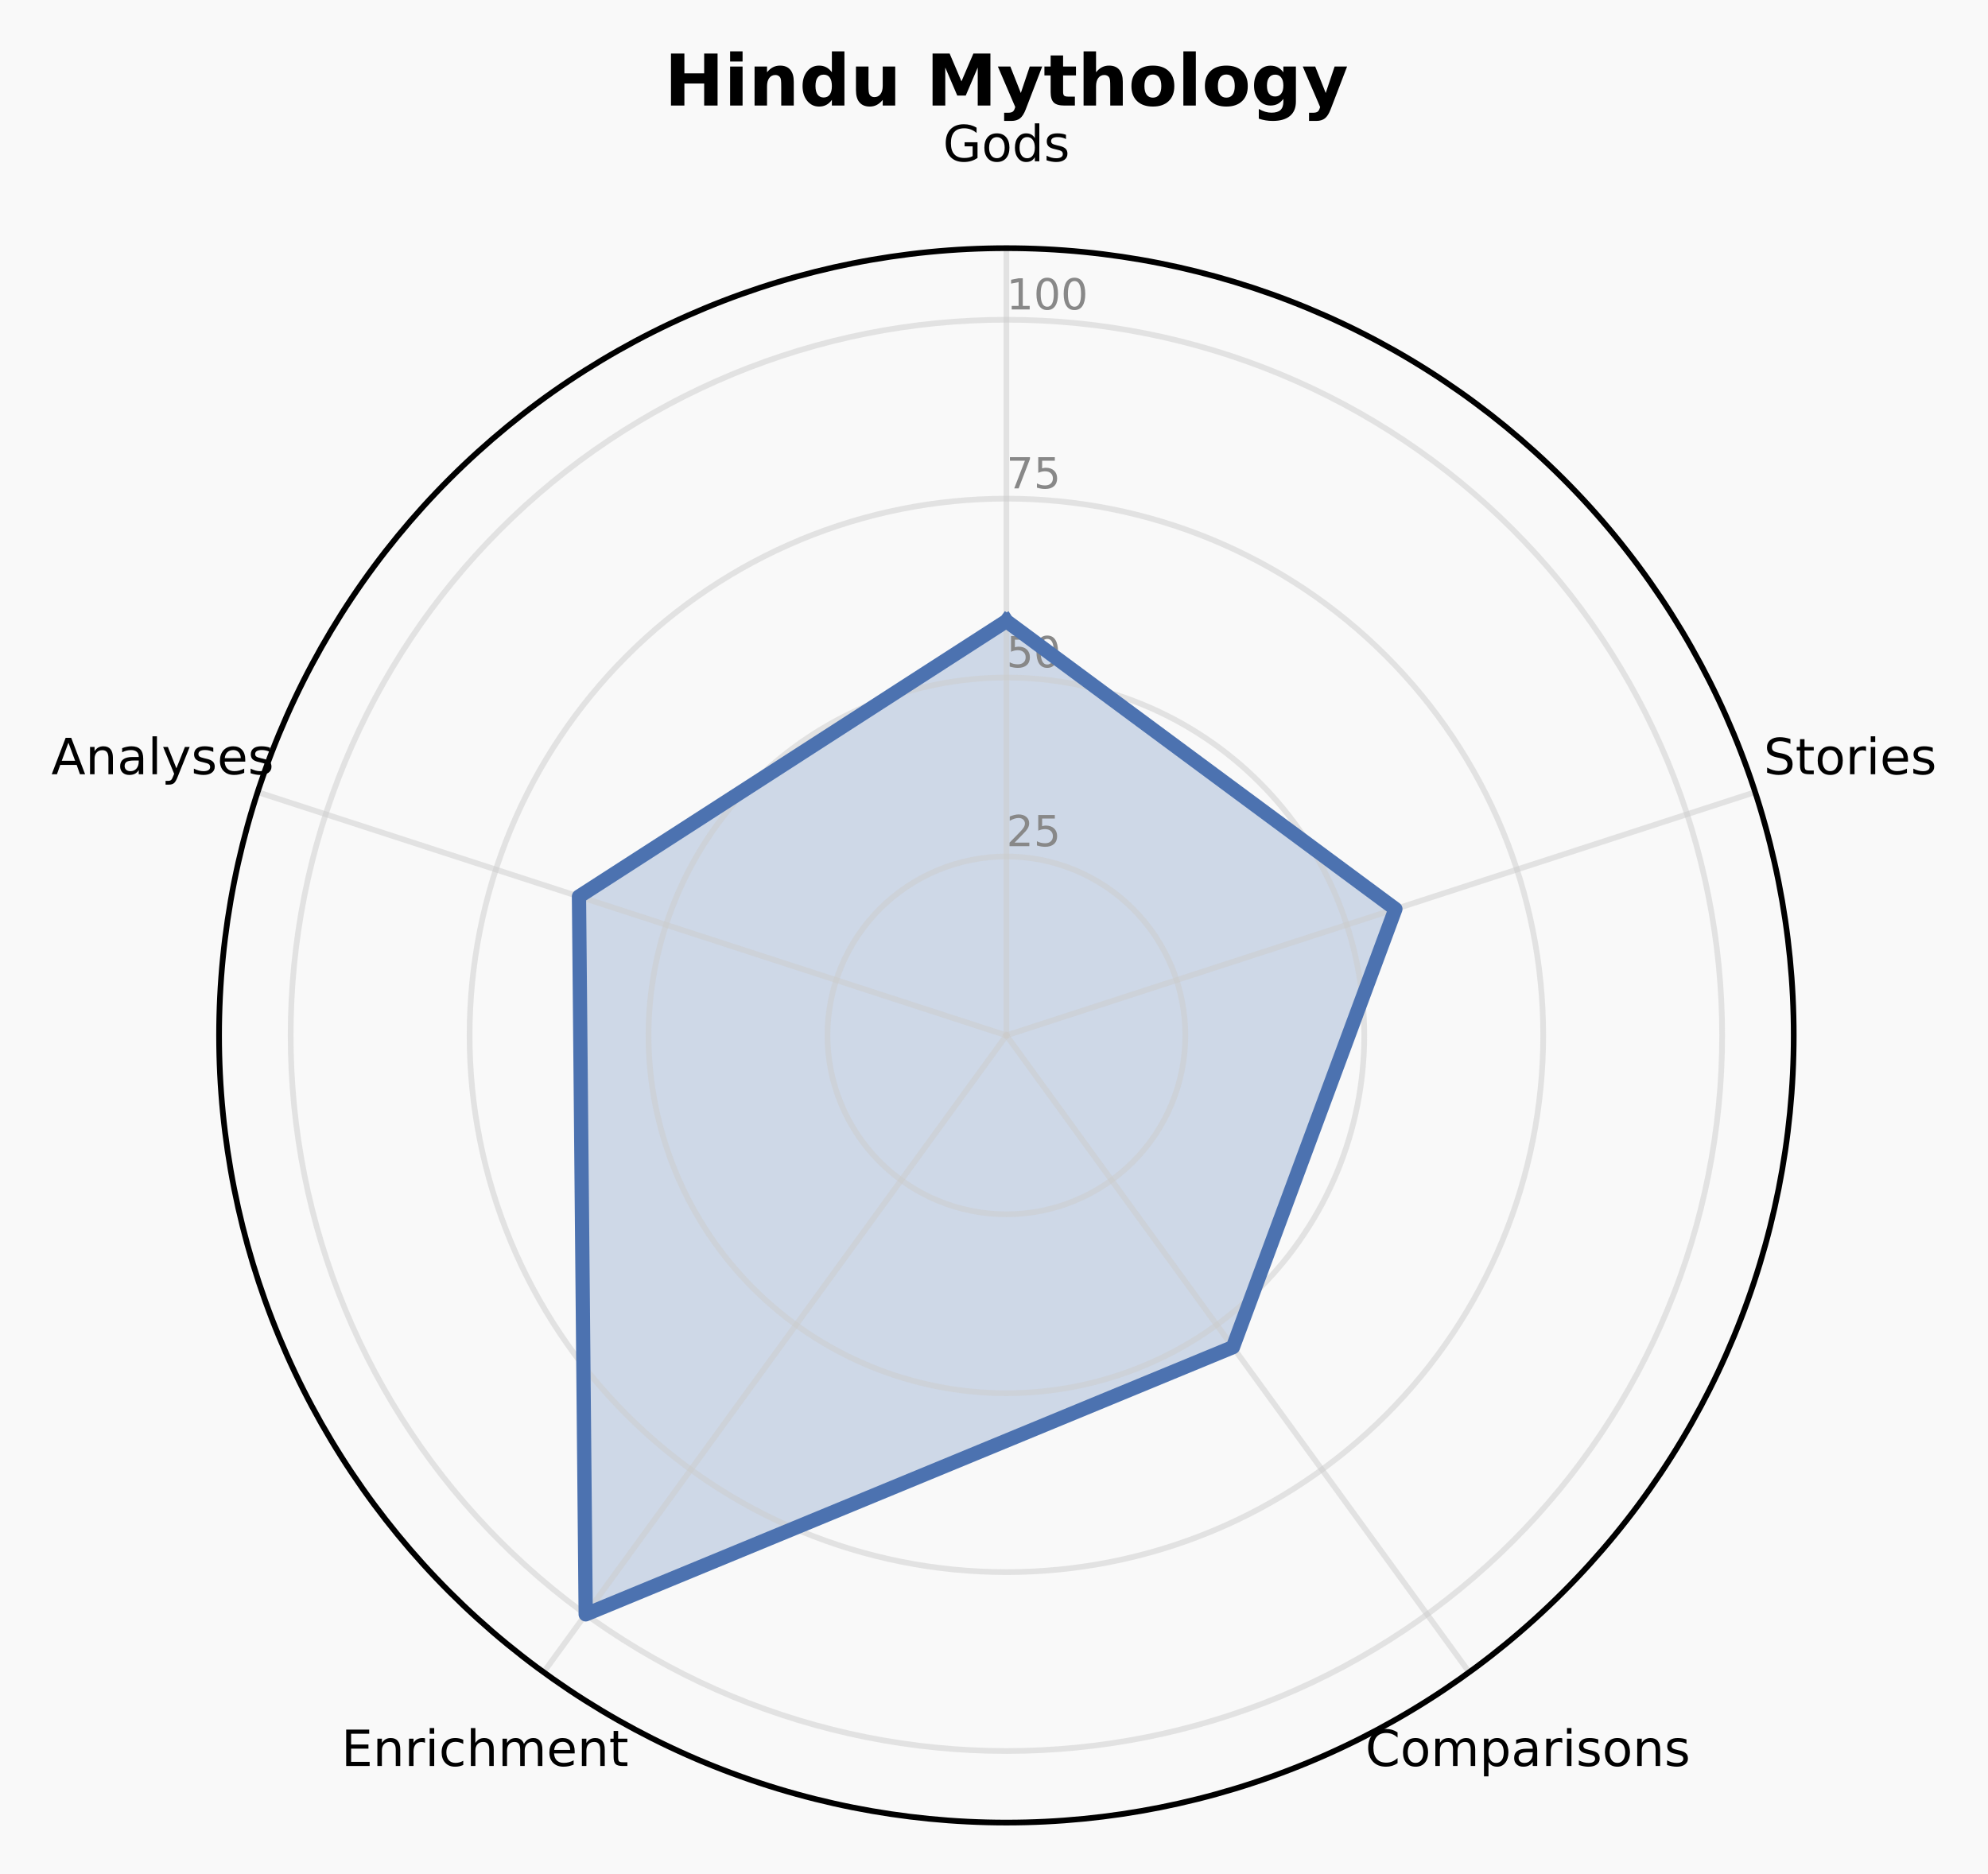
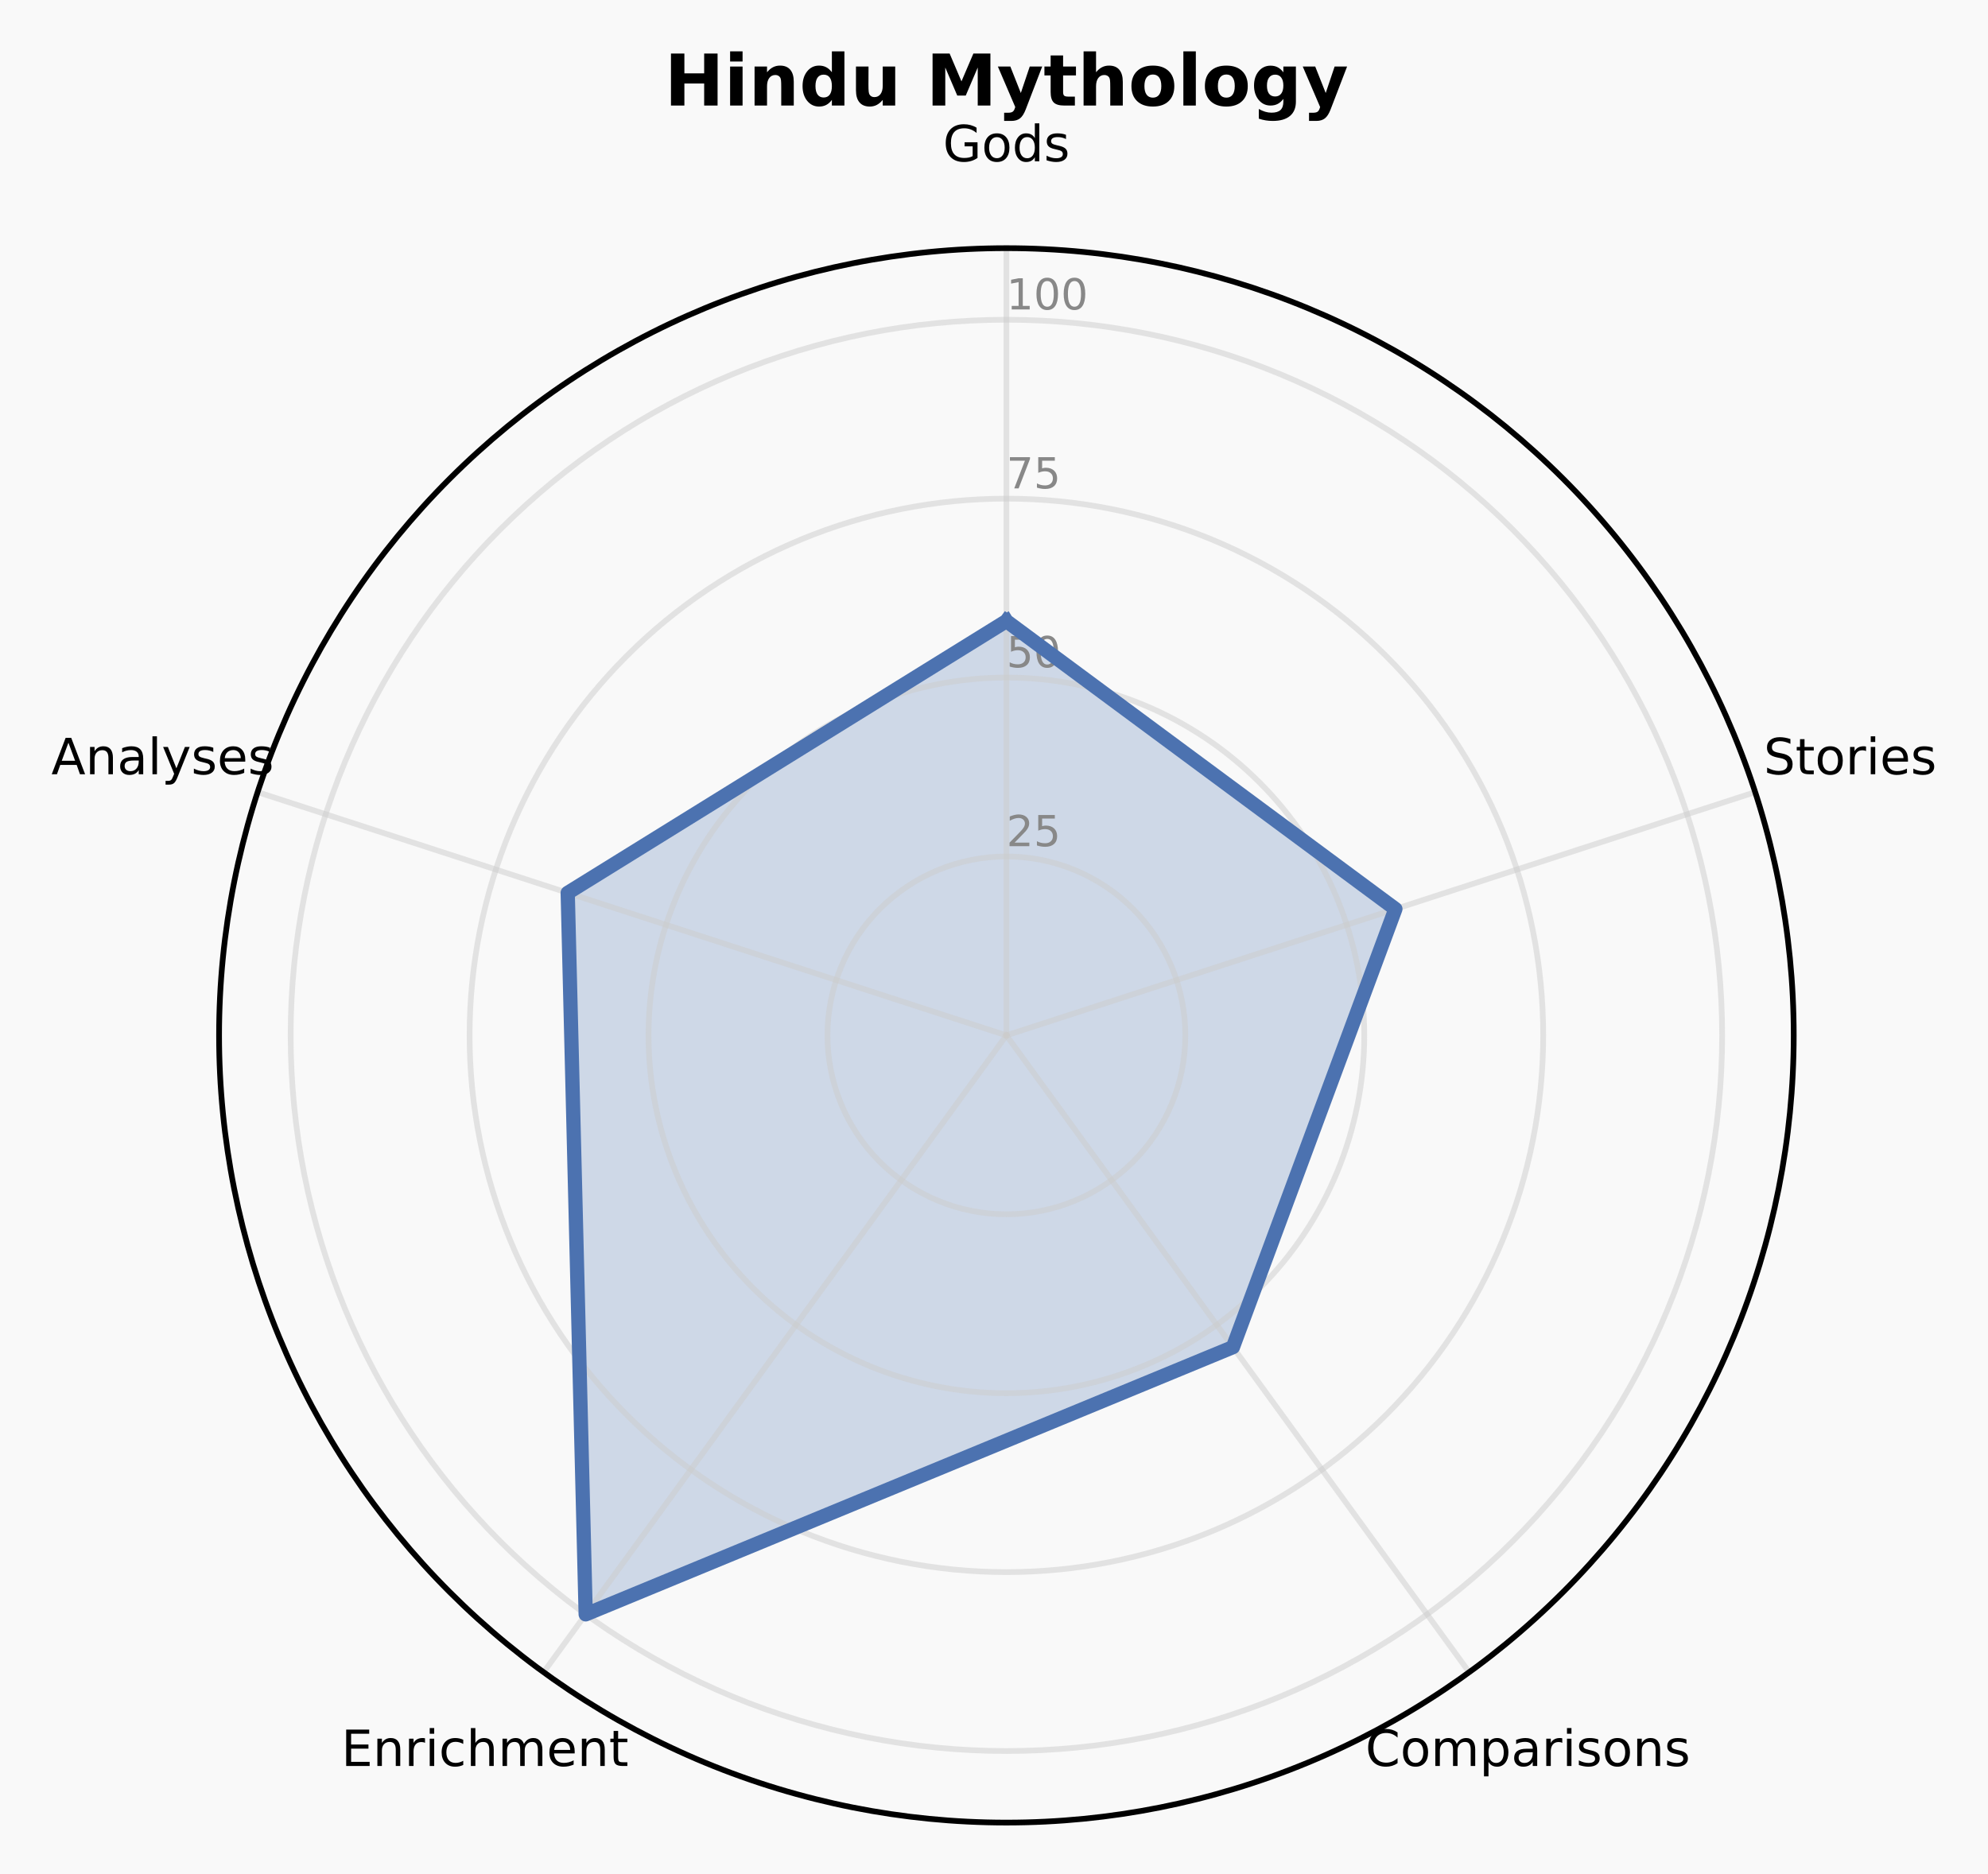
<svg xmlns="http://www.w3.org/2000/svg" xmlns:xlink="http://www.w3.org/1999/xlink" width="278.709pt" height="262.758pt" viewBox="0 0 278.709 262.758" version="1.1">
  <defs>
    <style type="text/css">*{stroke-linejoin: round; stroke-linecap: butt}</style>
  </defs>
  <g id="figure_1">
    <g id="patch_1">
      <path d="M 0 262.758  L 278.709 262.758  L 278.709 0  L 0 0  z " style="fill: #f9f9f9" />
    </g>
    <g id="axes_1">
      <g id="patch_2">
        <path d="M 251.473 145.178  C 251.473 130.683 248.618 116.329 243.071 102.938  C 237.524 89.546 229.393 77.377 219.143 67.128  C 208.894 56.878 196.725 48.748 183.334 43.201  C 169.942 37.654 155.588 34.798 141.093 34.798  C 126.598 34.798 112.244 37.654 98.853 43.201  C 85.461 48.748 73.293 56.878 63.043 67.128  C 52.794 77.377 44.663 89.546 39.116 102.938  C 33.569 116.329 30.714 130.683 30.714 145.178  C 30.714 159.673 33.569 174.027 39.116 187.418  C 44.663 200.81 52.794 212.979 63.043 223.228  C 73.293 233.478 85.461 241.609 98.853 247.155  C 112.244 252.702 126.598 255.558 141.093 255.558  C 155.588 255.558 169.942 252.702 183.334 247.155  C 196.725 241.609 208.894 233.478 219.143 223.228  C 229.393 212.979 237.524 200.81 243.071 187.418  C 248.618 174.027 251.473 159.673 251.473 145.178  M 141.093 145.178  C 141.093 145.178 141.093 145.178 141.093 145.178  C 141.093 145.178 141.093 145.178 141.093 145.178  C 141.093 145.178 141.093 145.178 141.093 145.178  C 141.093 145.178 141.093 145.178 141.093 145.178  C 141.093 145.178 141.093 145.178 141.093 145.178  C 141.093 145.178 141.093 145.178 141.093 145.178  C 141.093 145.178 141.093 145.178 141.093 145.178  C 141.093 145.178 141.093 145.178 141.093 145.178  C 141.093 145.178 141.093 145.178 141.093 145.178  C 141.093 145.178 141.093 145.178 141.093 145.178  C 141.093 145.178 141.093 145.178 141.093 145.178  C 141.093 145.178 141.093 145.178 141.093 145.178  C 141.093 145.178 141.093 145.178 141.093 145.178  C 141.093 145.178 141.093 145.178 141.093 145.178  C 141.093 145.178 141.093 145.178 141.093 145.178  C 141.093 145.178 141.093 145.178 141.093 145.178  z " style="fill: #f9f9f9" />
      </g>
      <g id="patch_3">
-         <path d="M 141.093 87.084  L 195.627 127.459  L 172.852 188.891  L 82.112 226.359  L 81.17 125.708  z " clip-path="url(#peaf88ea587)" style="fill: #4c72b0; opacity: 0.25; stroke: #4c72b0; stroke-linejoin: miter" />
+         <path d="M 141.093 87.084  L 195.627 127.459  L 172.852 188.891  L 82.112 226.359  L 79.591 125.195  z " clip-path="url(#p4554534b58)" style="fill: #4c72b0; opacity: 0.25; stroke: #4c72b0; stroke-linejoin: miter" />
      </g>
      <g id="matplotlib.axis_1">
        <g id="xtick_1">
          <g id="line2d_1">
-             <path d="M 141.093 145.178  L 141.093 34.798  " clip-path="url(#peaf88ea587)" style="fill: none; stroke: #cccccc; stroke-opacity: 0.5; stroke-width: 0.8; stroke-linecap: square" />
+             <path d="M 141.093 145.178  L 141.093 34.798  " clip-path="url(#p4554534b58)" style="fill: none; stroke: #cccccc; stroke-opacity: 0.5; stroke-width: 0.8; stroke-linecap: square" />
          </g>
          <g id="text_1">
            <g transform="translate(132.1945 22.61707) scale(0.07 -0.07)">
              <defs>
                <path id="DejaVuSans-2a" d="M 3809 666  L 3809 1919  L 2778 1919  L 2778 2438  L 4434 2438  L 4434 434  Q 4069 175 3628 42  Q 3188 -91 2688 -91  Q 1594 -91 976 548  Q 359 1188 359 2328  Q 359 3472 976 4111  Q 1594 4750 2688 4750  Q 3144 4750 3555 4637  Q 3966 4525 4313 4306  L 4313 3634  Q 3963 3931 3569 4081  Q 3175 4231 2741 4231  Q 1884 4231 1454 3753  Q 1025 3275 1025 2328  Q 1025 1384 1454 906  Q 1884 428 2741 428  Q 3075 428 3337 486  Q 3600 544 3809 666  z " transform="scale(0.015625)" />
                <path id="DejaVuSans-52" d="M 1959 3097  Q 1497 3097 1228 2736  Q 959 2375 959 1747  Q 959 1119 1226 758  Q 1494 397 1959 397  Q 2419 397 2687 759  Q 2956 1122 2956 1747  Q 2956 2369 2687 2733  Q 2419 3097 1959 3097  z M 1959 3584  Q 2709 3584 3137 3096  Q 3566 2609 3566 1747  Q 3566 888 3137 398  Q 2709 -91 1959 -91  Q 1206 -91 779 398  Q 353 888 353 1747  Q 353 2609 779 3096  Q 1206 3584 1959 3584  z " transform="scale(0.015625)" />
                <path id="DejaVuSans-47" d="M 2906 2969  L 2906 4863  L 3481 4863  L 3481 0  L 2906 0  L 2906 525  Q 2725 213 2448 61  Q 2172 -91 1784 -91  Q 1150 -91 751 415  Q 353 922 353 1747  Q 353 2572 751 3078  Q 1150 3584 1784 3584  Q 2172 3584 2448 3432  Q 2725 3281 2906 2969  z M 947 1747  Q 947 1113 1208 752  Q 1469 391 1925 391  Q 2381 391 2643 752  Q 2906 1113 2906 1747  Q 2906 2381 2643 2742  Q 2381 3103 1925 3103  Q 1469 3103 1208 2742  Q 947 2381 947 1747  z " transform="scale(0.015625)" />
                <path id="DejaVuSans-56" d="M 2834 3397  L 2834 2853  Q 2591 2978 2328 3040  Q 2066 3103 1784 3103  Q 1356 3103 1142 2972  Q 928 2841 928 2578  Q 928 2378 1081 2264  Q 1234 2150 1697 2047  L 1894 2003  Q 2506 1872 2764 1633  Q 3022 1394 3022 966  Q 3022 478 2636 193  Q 2250 -91 1575 -91  Q 1294 -91 989 -36  Q 684 19 347 128  L 347 722  Q 666 556 975 473  Q 1284 391 1588 391  Q 1994 391 2212 530  Q 2431 669 2431 922  Q 2431 1156 2273 1281  Q 2116 1406 1581 1522  L 1381 1569  Q 847 1681 609 1914  Q 372 2147 372 2553  Q 372 3047 722 3315  Q 1072 3584 1716 3584  Q 2034 3584 2315 3537  Q 2597 3491 2834 3397  z " transform="scale(0.015625)" />
              </defs>
              <use xlink:href="#DejaVuSans-2a" />
              <use xlink:href="#DejaVuSans-52" transform="translate(77.48438 0)" />
              <use xlink:href="#DejaVuSans-47" transform="translate(138.6719 0)" />
              <use xlink:href="#DejaVuSans-56" transform="translate(202.1562 0)" />
            </g>
          </g>
        </g>
        <g id="xtick_2">
          <g id="line2d_2">
-             <path d="M 141.093 145.178  L 246.07 111.069  " clip-path="url(#peaf88ea587)" style="fill: none; stroke: #cccccc; stroke-opacity: 0.5; stroke-width: 0.8; stroke-linecap: square" />
+             <path d="M 141.093 145.178  L 246.07 111.069  " clip-path="url(#p4554534b58)" style="fill: none; stroke: #cccccc; stroke-opacity: 0.5; stroke-width: 0.8; stroke-linecap: square" />
          </g>
          <g id="text_2">
            <g transform="translate(247.2616 108.5613) scale(0.07 -0.07)">
              <defs>
                <path id="DejaVuSans-36" d="M 3425 4513  L 3425 3897  Q 3066 4069 2747 4153  Q 2428 4238 2131 4238  Q 1616 4238 1336 4038  Q 1056 3838 1056 3469  Q 1056 3159 1242 3001  Q 1428 2844 1947 2747  L 2328 2669  Q 3034 2534 3370 2195  Q 3706 1856 3706 1288  Q 3706 609 3251 259  Q 2797 -91 1919 -91  Q 1588 -91 1214 -16  Q 841 59 441 206  L 441 856  Q 825 641 1194 531  Q 1563 422 1919 422  Q 2459 422 2753 634  Q 3047 847 3047 1241  Q 3047 1584 2836 1778  Q 2625 1972 2144 2069  L 1759 2144  Q 1053 2284 737 2584  Q 422 2884 422 3419  Q 422 4038 858 4394  Q 1294 4750 2059 4750  Q 2388 4750 2728 4690  Q 3069 4631 3425 4513  z " transform="scale(0.015625)" />
                <path id="DejaVuSans-57" d="M 1172 4494  L 1172 3500  L 2356 3500  L 2356 3053  L 1172 3053  L 1172 1153  Q 1172 725 1289 603  Q 1406 481 1766 481  L 2356 481  L 2356 0  L 1766 0  Q 1100 0 847 248  Q 594 497 594 1153  L 594 3053  L 172 3053  L 172 3500  L 594 3500  L 594 4494  L 1172 4494  z " transform="scale(0.015625)" />
                <path id="DejaVuSans-55" d="M 2631 2963  Q 2534 3019 2420 3045  Q 2306 3072 2169 3072  Q 1681 3072 1420 2755  Q 1159 2438 1159 1844  L 1159 0  L 581 0  L 581 3500  L 1159 3500  L 1159 2956  Q 1341 3275 1631 3429  Q 1922 3584 2338 3584  Q 2397 3584 2469 3576  Q 2541 3569 2628 3553  L 2631 2963  z " transform="scale(0.015625)" />
                <path id="DejaVuSans-4c" d="M 603 3500  L 1178 3500  L 1178 0  L 603 0  L 603 3500  z M 603 4863  L 1178 4863  L 1178 4134  L 603 4134  L 603 4863  z " transform="scale(0.015625)" />
                <path id="DejaVuSans-48" d="M 3597 1894  L 3597 1613  L 953 1613  Q 991 1019 1311 708  Q 1631 397 2203 397  Q 2534 397 2845 478  Q 3156 559 3463 722  L 3463 178  Q 3153 47 2828 -22  Q 2503 -91 2169 -91  Q 1331 -91 842 396  Q 353 884 353 1716  Q 353 2575 817 3079  Q 1281 3584 2069 3584  Q 2775 3584 3186 3129  Q 3597 2675 3597 1894  z M 3022 2063  Q 3016 2534 2758 2815  Q 2500 3097 2075 3097  Q 1594 3097 1305 2825  Q 1016 2553 972 2059  L 3022 2063  z " transform="scale(0.015625)" />
              </defs>
              <use xlink:href="#DejaVuSans-36" />
              <use xlink:href="#DejaVuSans-57" transform="translate(63.48438 0)" />
              <use xlink:href="#DejaVuSans-52" transform="translate(102.6875 0)" />
              <use xlink:href="#DejaVuSans-55" transform="translate(163.875 0)" />
              <use xlink:href="#DejaVuSans-4c" transform="translate(204.9844 0)" />
              <use xlink:href="#DejaVuSans-48" transform="translate(232.7656 0)" />
              <use xlink:href="#DejaVuSans-56" transform="translate(294.2969 0)" />
            </g>
          </g>
        </g>
        <g id="xtick_3">
          <g id="line2d_3">
-             <path d="M 141.093 145.178  L 205.973 234.477  " clip-path="url(#peaf88ea587)" style="fill: none; stroke: #cccccc; stroke-opacity: 0.5; stroke-width: 0.8; stroke-linecap: square" />
+             <path d="M 141.093 145.178  L 205.973 234.477  " clip-path="url(#p4554534b58)" style="fill: none; stroke: #cccccc; stroke-opacity: 0.5; stroke-width: 0.8; stroke-linecap: square" />
          </g>
          <g id="text_3">
            <g transform="translate(191.4228 247.6219) scale(0.07 -0.07)">
              <defs>
                <path id="DejaVuSans-26" d="M 4122 4306  L 4122 3641  Q 3803 3938 3442 4084  Q 3081 4231 2675 4231  Q 1875 4231 1450 3742  Q 1025 3253 1025 2328  Q 1025 1406 1450 917  Q 1875 428 2675 428  Q 3081 428 3442 575  Q 3803 722 4122 1019  L 4122 359  Q 3791 134 3420 21  Q 3050 -91 2638 -91  Q 1578 -91 968 557  Q 359 1206 359 2328  Q 359 3453 968 4101  Q 1578 4750 2638 4750  Q 3056 4750 3426 4639  Q 3797 4528 4122 4306  z " transform="scale(0.015625)" />
                <path id="DejaVuSans-50" d="M 3328 2828  Q 3544 3216 3844 3400  Q 4144 3584 4550 3584  Q 5097 3584 5394 3201  Q 5691 2819 5691 2113  L 5691 0  L 5113 0  L 5113 2094  Q 5113 2597 4934 2840  Q 4756 3084 4391 3084  Q 3944 3084 3684 2787  Q 3425 2491 3425 1978  L 3425 0  L 2847 0  L 2847 2094  Q 2847 2600 2669 2842  Q 2491 3084 2119 3084  Q 1678 3084 1418 2786  Q 1159 2488 1159 1978  L 1159 0  L 581 0  L 581 3500  L 1159 3500  L 1159 2956  Q 1356 3278 1631 3431  Q 1906 3584 2284 3584  Q 2666 3584 2933 3390  Q 3200 3197 3328 2828  z " transform="scale(0.015625)" />
                <path id="DejaVuSans-53" d="M 1159 525  L 1159 -1331  L 581 -1331  L 581 3500  L 1159 3500  L 1159 2969  Q 1341 3281 1617 3432  Q 1894 3584 2278 3584  Q 2916 3584 3314 3078  Q 3713 2572 3713 1747  Q 3713 922 3314 415  Q 2916 -91 2278 -91  Q 1894 -91 1617 61  Q 1341 213 1159 525  z M 3116 1747  Q 3116 2381 2855 2742  Q 2594 3103 2138 3103  Q 1681 3103 1420 2742  Q 1159 2381 1159 1747  Q 1159 1113 1420 752  Q 1681 391 2138 391  Q 2594 391 2855 752  Q 3116 1113 3116 1747  z " transform="scale(0.015625)" />
                <path id="DejaVuSans-44" d="M 2194 1759  Q 1497 1759 1228 1600  Q 959 1441 959 1056  Q 959 750 1161 570  Q 1363 391 1709 391  Q 2188 391 2477 730  Q 2766 1069 2766 1631  L 2766 1759  L 2194 1759  z M 3341 1997  L 3341 0  L 2766 0  L 2766 531  Q 2569 213 2275 61  Q 1981 -91 1556 -91  Q 1019 -91 701 211  Q 384 513 384 1019  Q 384 1609 779 1909  Q 1175 2209 1959 2209  L 2766 2209  L 2766 2266  Q 2766 2663 2505 2880  Q 2244 3097 1772 3097  Q 1472 3097 1187 3025  Q 903 2953 641 2809  L 641 3341  Q 956 3463 1253 3523  Q 1550 3584 1831 3584  Q 2591 3584 2966 3190  Q 3341 2797 3341 1997  z " transform="scale(0.015625)" />
                <path id="DejaVuSans-51" d="M 3513 2113  L 3513 0  L 2938 0  L 2938 2094  Q 2938 2591 2744 2837  Q 2550 3084 2163 3084  Q 1697 3084 1428 2787  Q 1159 2491 1159 1978  L 1159 0  L 581 0  L 581 3500  L 1159 3500  L 1159 2956  Q 1366 3272 1645 3428  Q 1925 3584 2291 3584  Q 2894 3584 3203 3211  Q 3513 2838 3513 2113  z " transform="scale(0.015625)" />
              </defs>
              <use xlink:href="#DejaVuSans-26" />
              <use xlink:href="#DejaVuSans-52" transform="translate(69.82812 0)" />
              <use xlink:href="#DejaVuSans-50" transform="translate(131.0156 0)" />
              <use xlink:href="#DejaVuSans-53" transform="translate(228.4219 0)" />
              <use xlink:href="#DejaVuSans-44" transform="translate(291.9062 0)" />
              <use xlink:href="#DejaVuSans-55" transform="translate(353.1875 0)" />
              <use xlink:href="#DejaVuSans-4c" transform="translate(394.2969 0)" />
              <use xlink:href="#DejaVuSans-56" transform="translate(422.0781 0)" />
              <use xlink:href="#DejaVuSans-52" transform="translate(474.1719 0)" />
              <use xlink:href="#DejaVuSans-51" transform="translate(535.3594 0)" />
              <use xlink:href="#DejaVuSans-56" transform="translate(598.7344 0)" />
            </g>
          </g>
        </g>
        <g id="xtick_4">
          <g id="line2d_4">
-             <path d="M 141.093 145.178  L 76.214 234.477  " clip-path="url(#peaf88ea587)" style="fill: none; stroke: #cccccc; stroke-opacity: 0.5; stroke-width: 0.8; stroke-linecap: square" />
+             <path d="M 141.093 145.178  L 76.214 234.477  " clip-path="url(#p4554534b58)" style="fill: none; stroke: #cccccc; stroke-opacity: 0.5; stroke-width: 0.8; stroke-linecap: square" />
          </g>
          <g id="text_4">
            <g transform="translate(47.8483 247.6219) scale(0.07 -0.07)">
              <defs>
                <path id="DejaVuSans-28" d="M 628 4666  L 3578 4666  L 3578 4134  L 1259 4134  L 1259 2753  L 3481 2753  L 3481 2222  L 1259 2222  L 1259 531  L 3634 531  L 3634 0  L 628 0  L 628 4666  z " transform="scale(0.015625)" />
                <path id="DejaVuSans-46" d="M 3122 3366  L 3122 2828  Q 2878 2963 2633 3030  Q 2388 3097 2138 3097  Q 1578 3097 1268 2742  Q 959 2388 959 1747  Q 959 1106 1268 751  Q 1578 397 2138 397  Q 2388 397 2633 464  Q 2878 531 3122 666  L 3122 134  Q 2881 22 2623 -34  Q 2366 -91 2075 -91  Q 1284 -91 818 406  Q 353 903 353 1747  Q 353 2603 823 3093  Q 1294 3584 2113 3584  Q 2378 3584 2631 3529  Q 2884 3475 3122 3366  z " transform="scale(0.015625)" />
                <path id="DejaVuSans-4b" d="M 3513 2113  L 3513 0  L 2938 0  L 2938 2094  Q 2938 2591 2744 2837  Q 2550 3084 2163 3084  Q 1697 3084 1428 2787  Q 1159 2491 1159 1978  L 1159 0  L 581 0  L 581 4863  L 1159 4863  L 1159 2956  Q 1366 3272 1645 3428  Q 1925 3584 2291 3584  Q 2894 3584 3203 3211  Q 3513 2838 3513 2113  z " transform="scale(0.015625)" />
              </defs>
              <use xlink:href="#DejaVuSans-28" />
              <use xlink:href="#DejaVuSans-51" transform="translate(63.1875 0)" />
              <use xlink:href="#DejaVuSans-55" transform="translate(126.5625 0)" />
              <use xlink:href="#DejaVuSans-4c" transform="translate(167.6719 0)" />
              <use xlink:href="#DejaVuSans-46" transform="translate(195.4531 0)" />
              <use xlink:href="#DejaVuSans-4b" transform="translate(250.4375 0)" />
              <use xlink:href="#DejaVuSans-50" transform="translate(313.8125 0)" />
              <use xlink:href="#DejaVuSans-48" transform="translate(411.2188 0)" />
              <use xlink:href="#DejaVuSans-51" transform="translate(472.75 0)" />
              <use xlink:href="#DejaVuSans-57" transform="translate(536.125 0)" />
            </g>
          </g>
        </g>
        <g id="xtick_5">
          <g id="line2d_5">
-             <path d="M 141.093 145.178  L 36.116 111.069  " clip-path="url(#peaf88ea587)" style="fill: none; stroke: #cccccc; stroke-opacity: 0.5; stroke-width: 0.8; stroke-linecap: square" />
+             <path d="M 141.093 145.178  L 36.116 111.069  " clip-path="url(#p4554534b58)" style="fill: none; stroke: #cccccc; stroke-opacity: 0.5; stroke-width: 0.8; stroke-linecap: square" />
          </g>
          <g id="text_5">
            <g transform="translate(7.2 108.5613) scale(0.07 -0.07)">
              <defs>
                <path id="DejaVuSans-24" d="M 2188 4044  L 1331 1722  L 3047 1722  L 2188 4044  z M 1831 4666  L 2547 4666  L 4325 0  L 3669 0  L 3244 1197  L 1141 1197  L 716 0  L 50 0  L 1831 4666  z " transform="scale(0.015625)" />
                <path id="DejaVuSans-4f" d="M 603 4863  L 1178 4863  L 1178 0  L 603 0  L 603 4863  z " transform="scale(0.015625)" />
                <path id="DejaVuSans-5c" d="M 2059 -325  Q 1816 -950 1584 -1140  Q 1353 -1331 966 -1331  L 506 -1331  L 506 -850  L 844 -850  Q 1081 -850 1212 -737  Q 1344 -625 1503 -206  L 1606 56  L 191 3500  L 800 3500  L 1894 763  L 2988 3500  L 3597 3500  L 2059 -325  z " transform="scale(0.015625)" />
              </defs>
              <use xlink:href="#DejaVuSans-24" />
              <use xlink:href="#DejaVuSans-51" transform="translate(68.40625 0)" />
              <use xlink:href="#DejaVuSans-44" transform="translate(131.7812 0)" />
              <use xlink:href="#DejaVuSans-4f" transform="translate(193.0625 0)" />
              <use xlink:href="#DejaVuSans-5c" transform="translate(220.8438 0)" />
              <use xlink:href="#DejaVuSans-56" transform="translate(280.0312 0)" />
              <use xlink:href="#DejaVuSans-48" transform="translate(332.125 0)" />
              <use xlink:href="#DejaVuSans-56" transform="translate(393.6562 0)" />
            </g>
          </g>
        </g>
      </g>
      <g id="matplotlib.axis_2">
        <g id="ytick_1">
          <g id="line2d_6">
-             <path d="M 141.093 120.092  C 144.388 120.092 147.65 120.741 150.693 122.001  C 153.737 123.262 156.503 125.11 158.832 127.439  C 161.161 129.769 163.009 132.534 164.27 135.578  C 165.531 138.621 166.18 141.884 166.18 145.178  C 166.18 148.472 165.531 151.735 164.27 154.778  C 163.009 157.822 161.161 160.587 158.832 162.917  C 156.503 165.246 153.737 167.094 150.693 168.355  C 147.65 169.615 144.388 170.264 141.093 170.264  C 137.799 170.264 134.537 169.615 131.493 168.355  C 128.45 167.094 125.684 165.246 123.355 162.917  C 121.025 160.587 119.177 157.822 117.917 154.778  C 116.656 151.735 116.007 148.472 116.007 145.178  C 116.007 141.884 116.656 138.621 117.917 135.578  C 119.177 132.534 121.025 129.769 123.355 127.439  C 125.684 125.11 128.45 123.262 131.493 122.001  C 134.537 120.741 137.799 120.092 141.093 120.092  " clip-path="url(#peaf88ea587)" style="fill: none; stroke: #cccccc; stroke-opacity: 0.5; stroke-width: 0.8; stroke-linecap: square" />
+             <path d="M 141.093 120.092  C 144.388 120.092 147.65 120.741 150.693 122.001  C 153.737 123.262 156.503 125.11 158.832 127.439  C 161.161 129.769 163.009 132.534 164.27 135.578  C 165.531 138.621 166.18 141.884 166.18 145.178  C 166.18 148.472 165.531 151.735 164.27 154.778  C 163.009 157.822 161.161 160.587 158.832 162.917  C 156.503 165.246 153.737 167.094 150.693 168.355  C 147.65 169.615 144.388 170.264 141.093 170.264  C 137.799 170.264 134.537 169.615 131.493 168.355  C 128.45 167.094 125.684 165.246 123.355 162.917  C 121.025 160.587 119.177 157.822 117.917 154.778  C 116.656 151.735 116.007 148.472 116.007 145.178  C 116.007 141.884 116.656 138.621 117.917 135.578  C 119.177 132.534 121.025 129.769 123.355 127.439  C 125.684 125.11 128.45 123.262 131.493 122.001  C 134.537 120.741 137.799 120.092 141.093 120.092  " clip-path="url(#p4554534b58)" style="fill: none; stroke: #cccccc; stroke-opacity: 0.5; stroke-width: 0.8; stroke-linecap: square" />
          </g>
          <g id="text_6">
            <g style="fill: #888888" transform="translate(141.0933 118.6504) scale(0.06 -0.06)">
              <defs>
                <path id="DejaVuSans-15" d="M 1228 531  L 3431 531  L 3431 0  L 469 0  L 469 531  Q 828 903 1448 1529  Q 2069 2156 2228 2338  Q 2531 2678 2651 2914  Q 2772 3150 2772 3378  Q 2772 3750 2511 3984  Q 2250 4219 1831 4219  Q 1534 4219 1204 4116  Q 875 4013 500 3803  L 500 4441  Q 881 4594 1212 4672  Q 1544 4750 1819 4750  Q 2544 4750 2975 4387  Q 3406 4025 3406 3419  Q 3406 3131 3298 2873  Q 3191 2616 2906 2266  Q 2828 2175 2409 1742  Q 1991 1309 1228 531  z " transform="scale(0.015625)" />
                <path id="DejaVuSans-18" d="M 691 4666  L 3169 4666  L 3169 4134  L 1269 4134  L 1269 2991  Q 1406 3038 1543 3061  Q 1681 3084 1819 3084  Q 2600 3084 3056 2656  Q 3513 2228 3513 1497  Q 3513 744 3044 326  Q 2575 -91 1722 -91  Q 1428 -91 1123 -41  Q 819 9 494 109  L 494 744  Q 775 591 1075 516  Q 1375 441 1709 441  Q 2250 441 2565 725  Q 2881 1009 2881 1497  Q 2881 1984 2565 2268  Q 2250 2553 1709 2553  Q 1456 2553 1204 2497  Q 953 2441 691 2322  L 691 4666  z " transform="scale(0.015625)" />
              </defs>
              <use xlink:href="#DejaVuSans-15" />
              <use xlink:href="#DejaVuSans-18" transform="translate(63.625 0)" />
            </g>
          </g>
        </g>
        <g id="ytick_2">
          <g id="line2d_7">
-             <path d="M 141.093 95.005  C 147.682 95.005 154.206 96.303 160.293 98.825  C 166.381 101.346 171.912 105.042 176.571 109.701  C 181.229 114.36 184.925 119.891 187.447 125.978  C 189.968 132.065 191.266 138.589 191.266 145.178  C 191.266 151.767 189.968 158.291 187.447 164.378  C 184.925 170.465 181.229 175.997 176.571 180.655  C 171.912 185.314 166.381 189.01 160.293 191.531  C 154.206 194.053 147.682 195.351 141.093 195.351  C 134.505 195.351 127.98 194.053 121.893 191.531  C 115.806 189.01 110.275 185.314 105.616 180.655  C 100.957 175.997 97.261 170.465 94.74 164.378  C 92.219 158.291 90.921 151.767 90.921 145.178  C 90.921 138.589 92.219 132.065 94.74 125.978  C 97.261 119.891 100.957 114.36 105.616 109.701  C 110.275 105.042 115.806 101.346 121.893 98.825  C 127.98 96.303 134.505 95.005 141.093 95.005  " clip-path="url(#peaf88ea587)" style="fill: none; stroke: #cccccc; stroke-opacity: 0.5; stroke-width: 0.8; stroke-linecap: square" />
+             <path d="M 141.093 95.005  C 147.682 95.005 154.206 96.303 160.293 98.825  C 166.381 101.346 171.912 105.042 176.571 109.701  C 181.229 114.36 184.925 119.891 187.447 125.978  C 189.968 132.065 191.266 138.589 191.266 145.178  C 191.266 151.767 189.968 158.291 187.447 164.378  C 184.925 170.465 181.229 175.997 176.571 180.655  C 171.912 185.314 166.381 189.01 160.293 191.531  C 154.206 194.053 147.682 195.351 141.093 195.351  C 134.505 195.351 127.98 194.053 121.893 191.531  C 115.806 189.01 110.275 185.314 105.616 180.655  C 100.957 175.997 97.261 170.465 94.74 164.378  C 92.219 158.291 90.921 151.767 90.921 145.178  C 90.921 138.589 92.219 132.065 94.74 125.978  C 97.261 119.891 100.957 114.36 105.616 109.701  C 110.275 105.042 115.806 101.346 121.893 98.825  C 127.98 96.303 134.505 95.005 141.093 95.005  " clip-path="url(#p4554534b58)" style="fill: none; stroke: #cccccc; stroke-opacity: 0.5; stroke-width: 0.8; stroke-linecap: square" />
          </g>
          <g id="text_7">
            <g style="fill: #888888" transform="translate(141.0933 93.56408) scale(0.06 -0.06)">
              <defs>
                <path id="DejaVuSans-13" d="M 2034 4250  Q 1547 4250 1301 3770  Q 1056 3291 1056 2328  Q 1056 1369 1301 889  Q 1547 409 2034 409  Q 2525 409 2770 889  Q 3016 1369 3016 2328  Q 3016 3291 2770 3770  Q 2525 4250 2034 4250  z M 2034 4750  Q 2819 4750 3233 4129  Q 3647 3509 3647 2328  Q 3647 1150 3233 529  Q 2819 -91 2034 -91  Q 1250 -91 836 529  Q 422 1150 422 2328  Q 422 3509 836 4129  Q 1250 4750 2034 4750  z " transform="scale(0.015625)" />
              </defs>
              <use xlink:href="#DejaVuSans-18" />
              <use xlink:href="#DejaVuSans-13" transform="translate(63.625 0)" />
            </g>
          </g>
        </g>
        <g id="ytick_3">
          <g id="line2d_8">
-             <path d="M 141.093 69.919  C 150.976 69.919 160.763 71.866 169.894 75.648  C 179.024 79.43 187.321 84.974 194.309 91.962  C 201.298 98.95 206.841 107.247 210.623 116.378  C 214.405 125.508 216.352 135.295 216.352 145.178  C 216.352 155.061 214.405 164.848 210.623 173.978  C 206.841 183.109 201.298 191.406 194.309 198.394  C 187.321 205.382 179.024 210.926 169.894 214.708  C 160.763 218.49 150.976 220.437 141.093 220.437  C 131.21 220.437 121.424 218.49 112.293 214.708  C 103.162 210.926 94.866 205.382 87.877 198.394  C 80.889 191.406 75.345 183.109 71.563 173.978  C 67.781 164.848 65.834 155.061 65.834 145.178  C 65.834 135.295 67.781 125.508 71.563 116.378  C 75.345 107.247 80.889 98.95 87.877 91.962  C 94.866 84.974 103.162 79.43 112.293 75.648  C 121.424 71.866 131.21 69.919 141.093 69.919  " clip-path="url(#peaf88ea587)" style="fill: none; stroke: #cccccc; stroke-opacity: 0.5; stroke-width: 0.8; stroke-linecap: square" />
+             <path d="M 141.093 69.919  C 150.976 69.919 160.763 71.866 169.894 75.648  C 179.024 79.43 187.321 84.974 194.309 91.962  C 201.298 98.95 206.841 107.247 210.623 116.378  C 214.405 125.508 216.352 135.295 216.352 145.178  C 216.352 155.061 214.405 164.848 210.623 173.978  C 206.841 183.109 201.298 191.406 194.309 198.394  C 187.321 205.382 179.024 210.926 169.894 214.708  C 160.763 218.49 150.976 220.437 141.093 220.437  C 131.21 220.437 121.424 218.49 112.293 214.708  C 103.162 210.926 94.866 205.382 87.877 198.394  C 80.889 191.406 75.345 183.109 71.563 173.978  C 67.781 164.848 65.834 155.061 65.834 145.178  C 65.834 135.295 67.781 125.508 71.563 116.378  C 75.345 107.247 80.889 98.95 87.877 91.962  C 94.866 84.974 103.162 79.43 112.293 75.648  C 121.424 71.866 131.21 69.919 141.093 69.919  " clip-path="url(#p4554534b58)" style="fill: none; stroke: #cccccc; stroke-opacity: 0.5; stroke-width: 0.8; stroke-linecap: square" />
          </g>
          <g id="text_8">
            <g style="fill: #888888" transform="translate(141.0933 68.47781) scale(0.06 -0.06)">
              <defs>
                <path id="DejaVuSans-1a" d="M 525 4666  L 3525 4666  L 3525 4397  L 1831 0  L 1172 0  L 2766 4134  L 525 4134  L 525 4666  z " transform="scale(0.015625)" />
              </defs>
              <use xlink:href="#DejaVuSans-1a" />
              <use xlink:href="#DejaVuSans-18" transform="translate(63.625 0)" />
            </g>
          </g>
        </g>
        <g id="ytick_4">
          <g id="line2d_9">
-             <path d="M 141.093 44.833  C 154.27 44.833 167.32 47.429 179.494 52.471  C 191.668 57.514 202.73 64.906 212.048 74.223  C 221.366 83.541 228.757 94.603 233.8 106.778  C 238.843 118.952 241.438 132.001 241.438 145.178  C 241.438 158.355 238.843 171.404 233.8 183.578  C 228.757 195.753 221.366 206.815 212.048 216.133  C 202.73 225.45 191.668 232.842 179.494 237.885  C 167.32 242.927 154.27 245.523 141.093 245.523  C 127.916 245.523 114.867 242.927 102.693 237.885  C 90.519 232.842 79.456 225.45 70.139 216.133  C 60.821 206.815 53.429 195.753 48.387 183.578  C 43.344 171.404 40.748 158.355 40.748 145.178  C 40.748 132.001 43.344 118.952 48.387 106.778  C 53.429 94.603 60.821 83.541 70.139 74.223  C 79.456 64.906 90.519 57.514 102.693 52.471  C 114.867 47.429 127.916 44.833 141.093 44.833  " clip-path="url(#peaf88ea587)" style="fill: none; stroke: #cccccc; stroke-opacity: 0.5; stroke-width: 0.8; stroke-linecap: square" />
+             <path d="M 141.093 44.833  C 154.27 44.833 167.32 47.429 179.494 52.471  C 191.668 57.514 202.73 64.906 212.048 74.223  C 221.366 83.541 228.757 94.603 233.8 106.778  C 238.843 118.952 241.438 132.001 241.438 145.178  C 241.438 158.355 238.843 171.404 233.8 183.578  C 228.757 195.753 221.366 206.815 212.048 216.133  C 202.73 225.45 191.668 232.842 179.494 237.885  C 167.32 242.927 154.27 245.523 141.093 245.523  C 127.916 245.523 114.867 242.927 102.693 237.885  C 90.519 232.842 79.456 225.45 70.139 216.133  C 60.821 206.815 53.429 195.753 48.387 183.578  C 43.344 171.404 40.748 158.355 40.748 145.178  C 40.748 132.001 43.344 118.952 48.387 106.778  C 53.429 94.603 60.821 83.541 70.139 74.223  C 79.456 64.906 90.519 57.514 102.693 52.471  C 114.867 47.429 127.916 44.833 141.093 44.833  " clip-path="url(#p4554534b58)" style="fill: none; stroke: #cccccc; stroke-opacity: 0.5; stroke-width: 0.8; stroke-linecap: square" />
          </g>
          <g id="text_9">
            <g style="fill: #888888" transform="translate(141.0933 43.39154) scale(0.06 -0.06)">
              <defs>
                <path id="DejaVuSans-14" d="M 794 531  L 1825 531  L 1825 4091  L 703 3866  L 703 4441  L 1819 4666  L 2450 4666  L 2450 531  L 3481 531  L 3481 0  L 794 0  L 794 531  z " transform="scale(0.015625)" />
              </defs>
              <use xlink:href="#DejaVuSans-14" />
              <use xlink:href="#DejaVuSans-13" transform="translate(63.625 0)" />
              <use xlink:href="#DejaVuSans-13" transform="translate(127.25 0)" />
            </g>
          </g>
        </g>
      </g>
      <g id="line2d_10">
-         <path d="M 141.093 87.084  L 195.627 127.459  L 172.852 188.891  L 82.112 226.359  L 81.17 125.708  L 141.093 87.084  " clip-path="url(#peaf88ea587)" style="fill: none; stroke: #4c72b0; stroke-width: 2; stroke-linecap: square" />
+         <path d="M 141.093 87.084  L 195.627 127.459  L 172.852 188.891  L 82.112 226.359  L 79.591 125.195  L 141.093 87.084  " clip-path="url(#p4554534b58)" style="fill: none; stroke: #4c72b0; stroke-width: 2; stroke-linecap: square" />
      </g>
      <g id="patch_4">
        <path d="M 141.093 34.798  C 126.598 34.798 112.244 37.654 98.853 43.201  C 85.461 48.748 73.293 56.878 63.043 67.128  C 52.794 77.377 44.663 89.546 39.116 102.938  C 33.569 116.329 30.714 130.683 30.714 145.178  C 30.714 159.673 33.569 174.027 39.116 187.418  C 44.663 200.81 52.794 212.979 63.043 223.228  C 73.293 233.478 85.461 241.609 98.853 247.155  C 112.244 252.702 126.598 255.558 141.093 255.558  C 155.588 255.558 169.942 252.702 183.334 247.155  C 196.725 241.609 208.894 233.478 219.143 223.228  C 229.393 212.979 237.524 200.81 243.071 187.418  C 248.618 174.027 251.473 159.673 251.473 145.178  C 251.473 130.683 248.618 116.329 243.071 102.938  C 237.524 89.546 229.393 77.377 219.143 67.128  C 208.894 56.878 196.725 48.748 183.334 43.201  C 169.942 37.654 155.588 34.798 141.093 34.798  " style="fill: none; stroke: #000000; stroke-width: 0.8; stroke-linejoin: miter; stroke-linecap: square" />
      </g>
      <g id="text_10">
        <g transform="translate(93.14952 14.79844) scale(0.1 -0.1)">
          <defs>
            <path id="DejaVuSans-Bold-2b" d="M 588 4666  L 1791 4666  L 1791 2888  L 3566 2888  L 3566 4666  L 4769 4666  L 4769 0  L 3566 0  L 3566 1978  L 1791 1978  L 1791 0  L 588 0  L 588 4666  z " transform="scale(0.015625)" />
            <path id="DejaVuSans-Bold-4c" d="M 538 3500  L 1656 3500  L 1656 0  L 538 0  L 538 3500  z M 538 4863  L 1656 4863  L 1656 3950  L 538 3950  L 538 4863  z " transform="scale(0.015625)" />
            <path id="DejaVuSans-Bold-51" d="M 4056 2131  L 4056 0  L 2931 0  L 2931 347  L 2931 1631  Q 2931 2084 2911 2256  Q 2891 2428 2841 2509  Q 2775 2619 2662 2680  Q 2550 2741 2406 2741  Q 2056 2741 1856 2470  Q 1656 2200 1656 1722  L 1656 0  L 538 0  L 538 3500  L 1656 3500  L 1656 2988  Q 1909 3294 2193 3439  Q 2478 3584 2822 3584  Q 3428 3584 3742 3212  Q 4056 2841 4056 2131  z " transform="scale(0.015625)" />
            <path id="DejaVuSans-Bold-47" d="M 2919 2988  L 2919 4863  L 4044 4863  L 4044 0  L 2919 0  L 2919 506  Q 2688 197 2409 53  Q 2131 -91 1766 -91  Q 1119 -91 703 423  Q 288 938 288 1747  Q 288 2556 703 3070  Q 1119 3584 1766 3584  Q 2128 3584 2408 3439  Q 2688 3294 2919 2988  z M 2181 722  Q 2541 722 2730 984  Q 2919 1247 2919 1747  Q 2919 2247 2730 2509  Q 2541 2772 2181 2772  Q 1825 2772 1636 2509  Q 1447 2247 1447 1747  Q 1447 1247 1636 984  Q 1825 722 2181 722  z " transform="scale(0.015625)" />
            <path id="DejaVuSans-Bold-58" d="M 500 1363  L 500 3500  L 1625 3500  L 1625 3150  Q 1625 2866 1622 2436  Q 1619 2006 1619 1863  Q 1619 1441 1641 1255  Q 1663 1069 1716 984  Q 1784 875 1895 815  Q 2006 756 2150 756  Q 2500 756 2700 1025  Q 2900 1294 2900 1772  L 2900 3500  L 4019 3500  L 4019 0  L 2900 0  L 2900 506  Q 2647 200 2364 54  Q 2081 -91 1741 -91  Q 1134 -91 817 281  Q 500 653 500 1363  z " transform="scale(0.015625)" />
            <path id="DejaVuSans-Bold-3" transform="scale(0.015625)" />
            <path id="DejaVuSans-Bold-30" d="M 588 4666  L 2119 4666  L 3181 2169  L 4250 4666  L 5778 4666  L 5778 0  L 4641 0  L 4641 3413  L 3566 897  L 2803 897  L 1728 3413  L 1728 0  L 588 0  L 588 4666  z " transform="scale(0.015625)" />
            <path id="DejaVuSans-Bold-5c" d="M 78 3500  L 1197 3500  L 2138 1125  L 2938 3500  L 4056 3500  L 2584 -331  Q 2363 -916 2067 -1148  Q 1772 -1381 1288 -1381  L 641 -1381  L 641 -647  L 991 -647  Q 1275 -647 1404 -556  Q 1534 -466 1606 -231  L 1638 -134  L 78 3500  z " transform="scale(0.015625)" />
            <path id="DejaVuSans-Bold-57" d="M 1759 4494  L 1759 3500  L 2913 3500  L 2913 2700  L 1759 2700  L 1759 1216  Q 1759 972 1856 886  Q 1953 800 2241 800  L 2816 800  L 2816 0  L 1856 0  Q 1194 0 917 276  Q 641 553 641 1216  L 641 2700  L 84 2700  L 84 3500  L 641 3500  L 641 4494  L 1759 4494  z " transform="scale(0.015625)" />
            <path id="DejaVuSans-Bold-4b" d="M 4056 2131  L 4056 0  L 2931 0  L 2931 347  L 2931 1625  Q 2931 2084 2911 2256  Q 2891 2428 2841 2509  Q 2775 2619 2662 2680  Q 2550 2741 2406 2741  Q 2056 2741 1856 2470  Q 1656 2200 1656 1722  L 1656 0  L 538 0  L 538 4863  L 1656 4863  L 1656 2988  Q 1909 3294 2193 3439  Q 2478 3584 2822 3584  Q 3428 3584 3742 3212  Q 4056 2841 4056 2131  z " transform="scale(0.015625)" />
            <path id="DejaVuSans-Bold-52" d="M 2203 2784  Q 1831 2784 1636 2517  Q 1441 2250 1441 1747  Q 1441 1244 1636 976  Q 1831 709 2203 709  Q 2569 709 2762 976  Q 2956 1244 2956 1747  Q 2956 2250 2762 2517  Q 2569 2784 2203 2784  z M 2203 3584  Q 3106 3584 3614 3096  Q 4122 2609 4122 1747  Q 4122 884 3614 396  Q 3106 -91 2203 -91  Q 1297 -91 786 396  Q 275 884 275 1747  Q 275 2609 786 3096  Q 1297 3584 2203 3584  z " transform="scale(0.015625)" />
            <path id="DejaVuSans-Bold-4f" d="M 538 4863  L 1656 4863  L 1656 0  L 538 0  L 538 4863  z " transform="scale(0.015625)" />
            <path id="DejaVuSans-Bold-4a" d="M 2919 594  Q 2688 288 2409 144  Q 2131 0 1766 0  Q 1125 0 706 504  Q 288 1009 288 1791  Q 288 2575 706 3076  Q 1125 3578 1766 3578  Q 2131 3578 2409 3434  Q 2688 3291 2919 2981  L 2919 3500  L 4044 3500  L 4044 353  Q 4044 -491 3511 -936  Q 2978 -1381 1966 -1381  Q 1638 -1381 1331 -1331  Q 1025 -1281 716 -1178  L 716 -306  Q 1009 -475 1290 -558  Q 1572 -641 1856 -641  Q 2406 -641 2662 -400  Q 2919 -159 2919 353  L 2919 594  z M 2181 2772  Q 1834 2772 1640 2515  Q 1447 2259 1447 1791  Q 1447 1309 1634 1061  Q 1822 813 2181 813  Q 2531 813 2725 1069  Q 2919 1325 2919 1791  Q 2919 2259 2725 2515  Q 2531 2772 2181 2772  z " transform="scale(0.015625)" />
          </defs>
          <use xlink:href="#DejaVuSans-Bold-2b" />
          <use xlink:href="#DejaVuSans-Bold-4c" transform="translate(83.6875 0)" />
          <use xlink:href="#DejaVuSans-Bold-51" transform="translate(117.9688 0)" />
          <use xlink:href="#DejaVuSans-Bold-47" transform="translate(189.1562 0)" />
          <use xlink:href="#DejaVuSans-Bold-58" transform="translate(260.7344 0)" />
          <use xlink:href="#DejaVuSans-Bold-3" transform="translate(331.9219 0)" />
          <use xlink:href="#DejaVuSans-Bold-30" transform="translate(366.7344 0)" />
          <use xlink:href="#DejaVuSans-Bold-5c" transform="translate(466.25 0)" />
          <use xlink:href="#DejaVuSans-Bold-57" transform="translate(531.4375 0)" />
          <use xlink:href="#DejaVuSans-Bold-4b" transform="translate(579.2344 0)" />
          <use xlink:href="#DejaVuSans-Bold-52" transform="translate(650.4219 0)" />
          <use xlink:href="#DejaVuSans-Bold-4f" transform="translate(719.125 0)" />
          <use xlink:href="#DejaVuSans-Bold-52" transform="translate(753.4062 0)" />
          <use xlink:href="#DejaVuSans-Bold-4a" transform="translate(822.1094 0)" />
          <use xlink:href="#DejaVuSans-Bold-5c" transform="translate(893.6875 0)" />
        </g>
      </g>
    </g>
  </g>
  <defs>
-     <clipPath id="peaf88ea587">
+     <clipPath id="p4554534b58">
      <path d="M 251.473 145.178  C 251.473 130.683 248.618 116.329 243.071 102.938  C 237.524 89.546 229.393 77.377 219.143 67.128  C 208.894 56.878 196.725 48.748 183.334 43.201  C 169.942 37.654 155.588 34.798 141.093 34.798  C 126.598 34.798 112.244 37.654 98.853 43.201  C 85.461 48.748 73.293 56.878 63.043 67.128  C 52.794 77.377 44.663 89.546 39.116 102.938  C 33.569 116.329 30.714 130.683 30.714 145.178  C 30.714 159.673 33.569 174.027 39.116 187.418  C 44.663 200.81 52.794 212.979 63.043 223.228  C 73.293 233.478 85.461 241.609 98.853 247.155  C 112.244 252.702 126.598 255.558 141.093 255.558  C 155.588 255.558 169.942 252.702 183.334 247.155  C 196.725 241.609 208.894 233.478 219.143 223.228  C 229.393 212.979 237.524 200.81 243.071 187.418  C 248.618 174.027 251.473 159.673 251.473 145.178  M 141.093 145.178  C 141.093 145.178 141.093 145.178 141.093 145.178  C 141.093 145.178 141.093 145.178 141.093 145.178  C 141.093 145.178 141.093 145.178 141.093 145.178  C 141.093 145.178 141.093 145.178 141.093 145.178  C 141.093 145.178 141.093 145.178 141.093 145.178  C 141.093 145.178 141.093 145.178 141.093 145.178  C 141.093 145.178 141.093 145.178 141.093 145.178  C 141.093 145.178 141.093 145.178 141.093 145.178  C 141.093 145.178 141.093 145.178 141.093 145.178  C 141.093 145.178 141.093 145.178 141.093 145.178  C 141.093 145.178 141.093 145.178 141.093 145.178  C 141.093 145.178 141.093 145.178 141.093 145.178  C 141.093 145.178 141.093 145.178 141.093 145.178  C 141.093 145.178 141.093 145.178 141.093 145.178  C 141.093 145.178 141.093 145.178 141.093 145.178  C 141.093 145.178 141.093 145.178 141.093 145.178  z " />
    </clipPath>
  </defs>
</svg>
